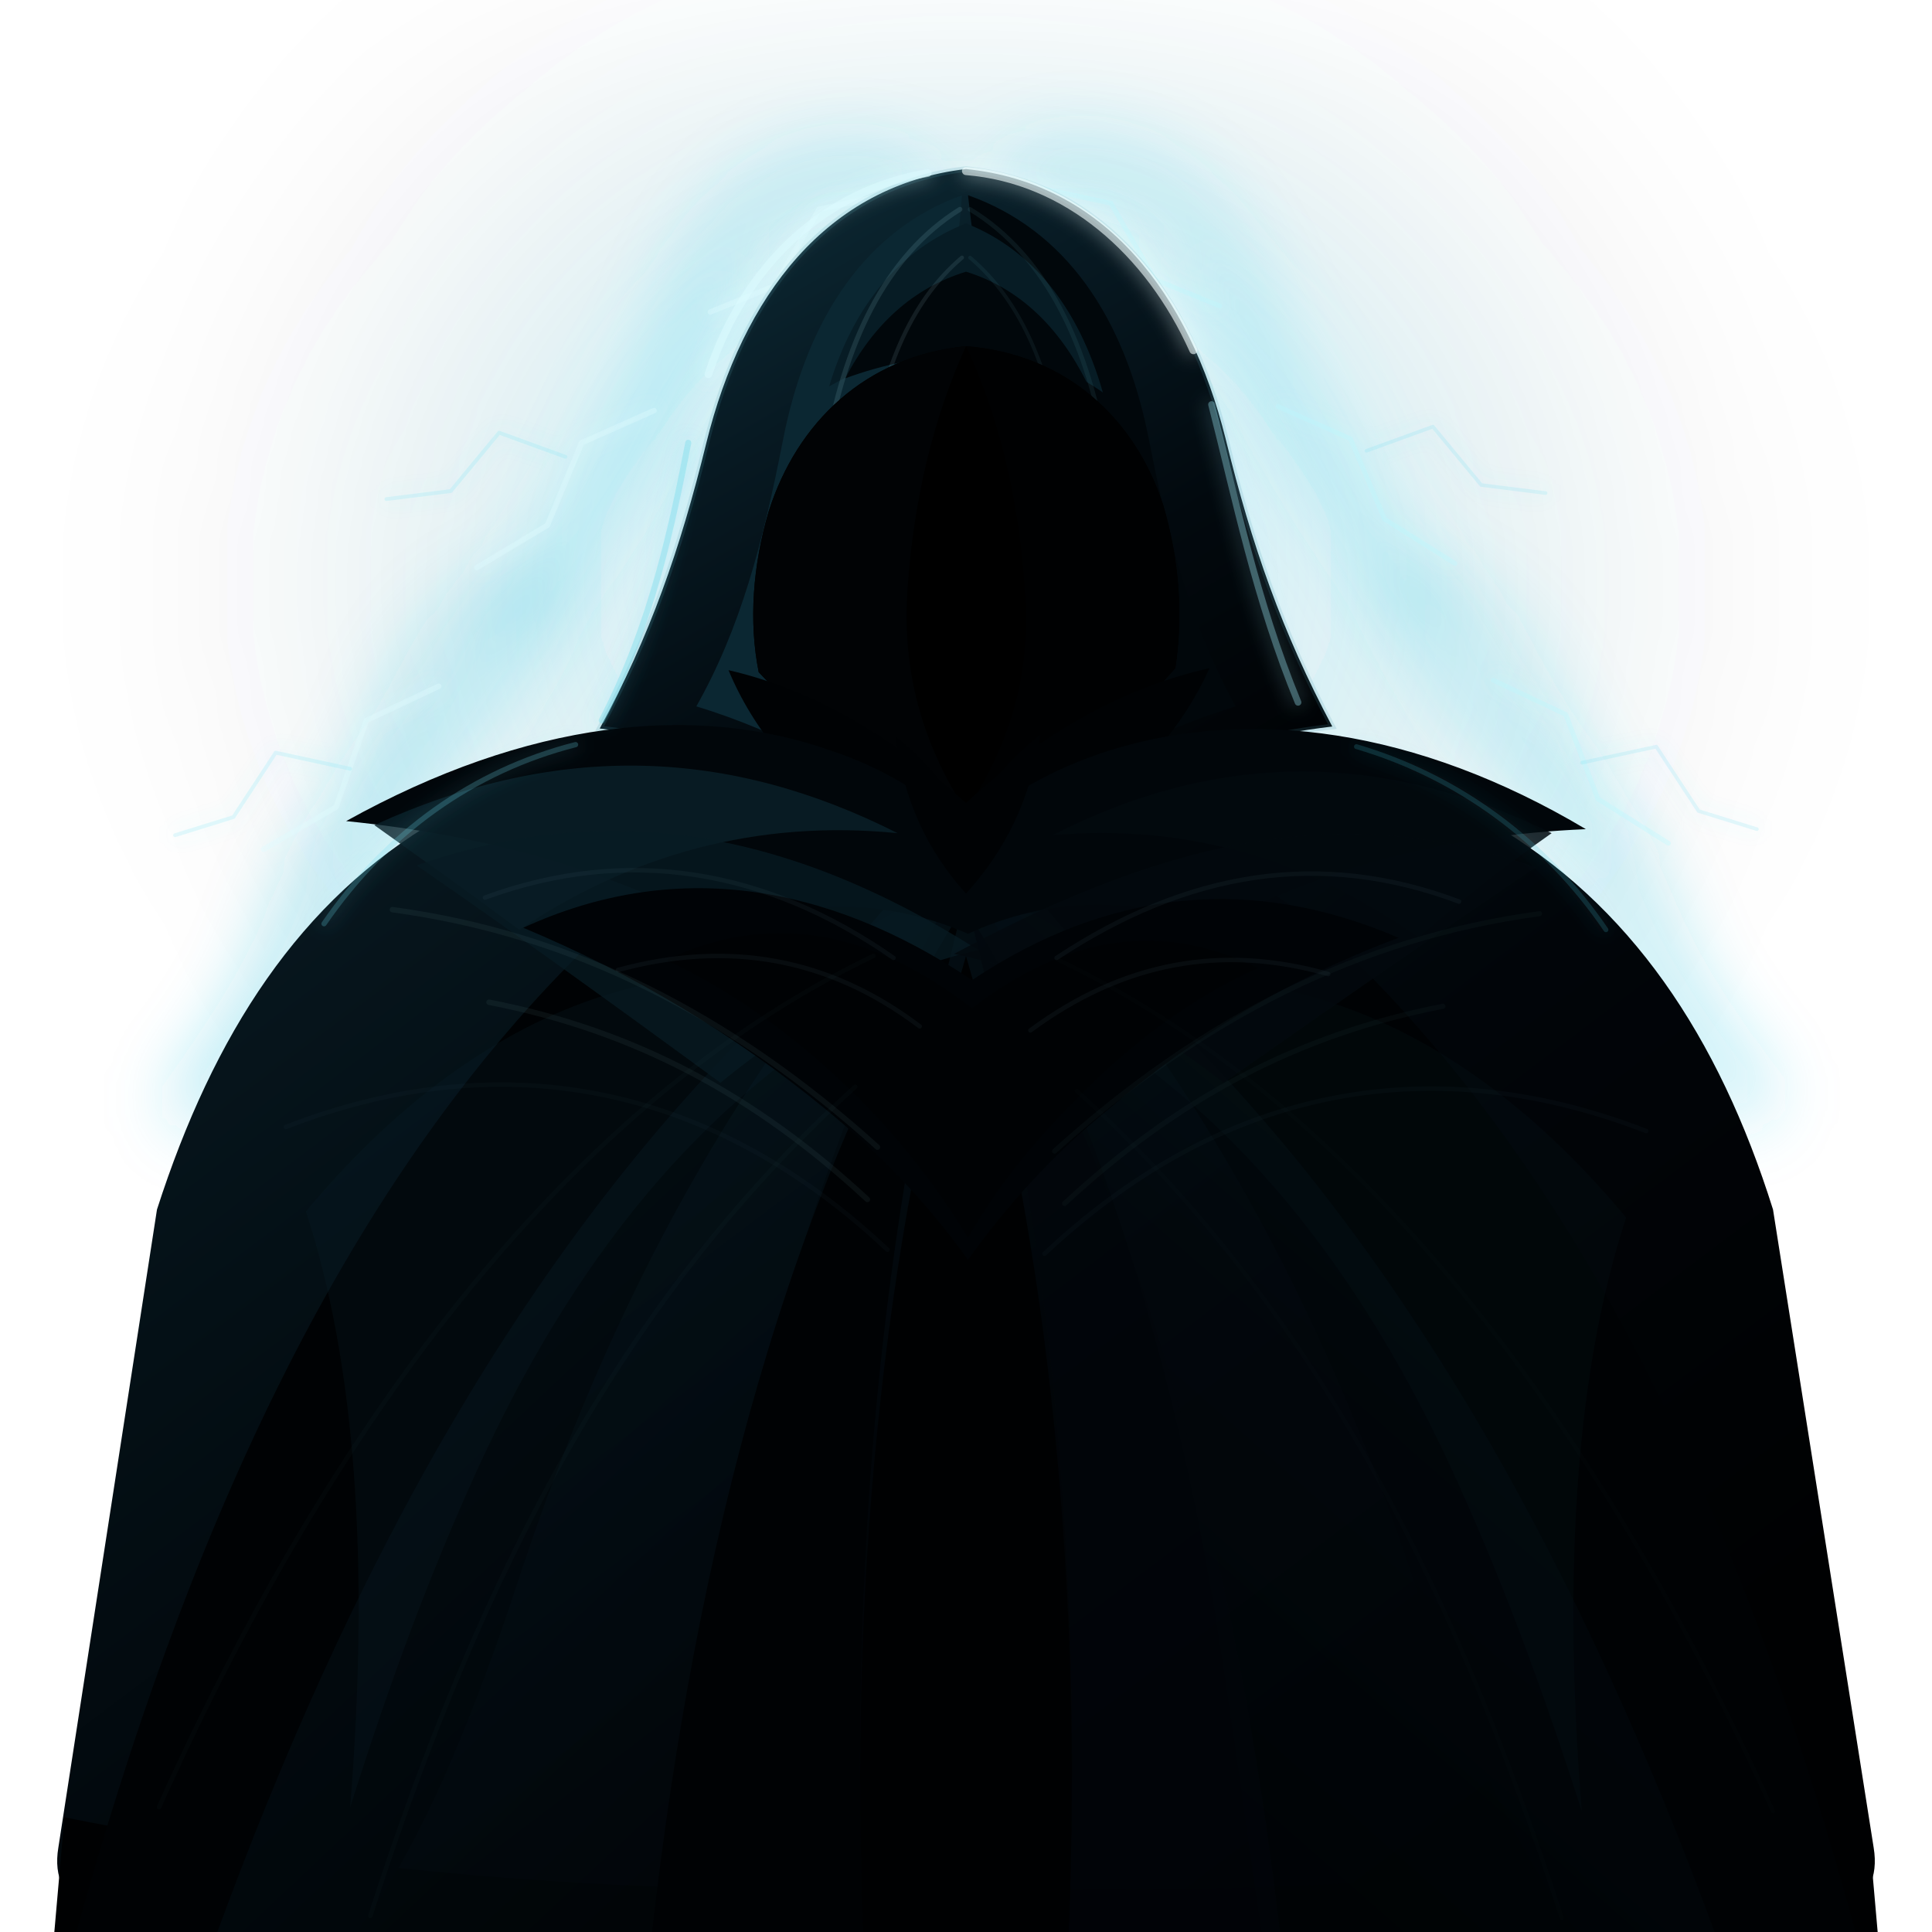
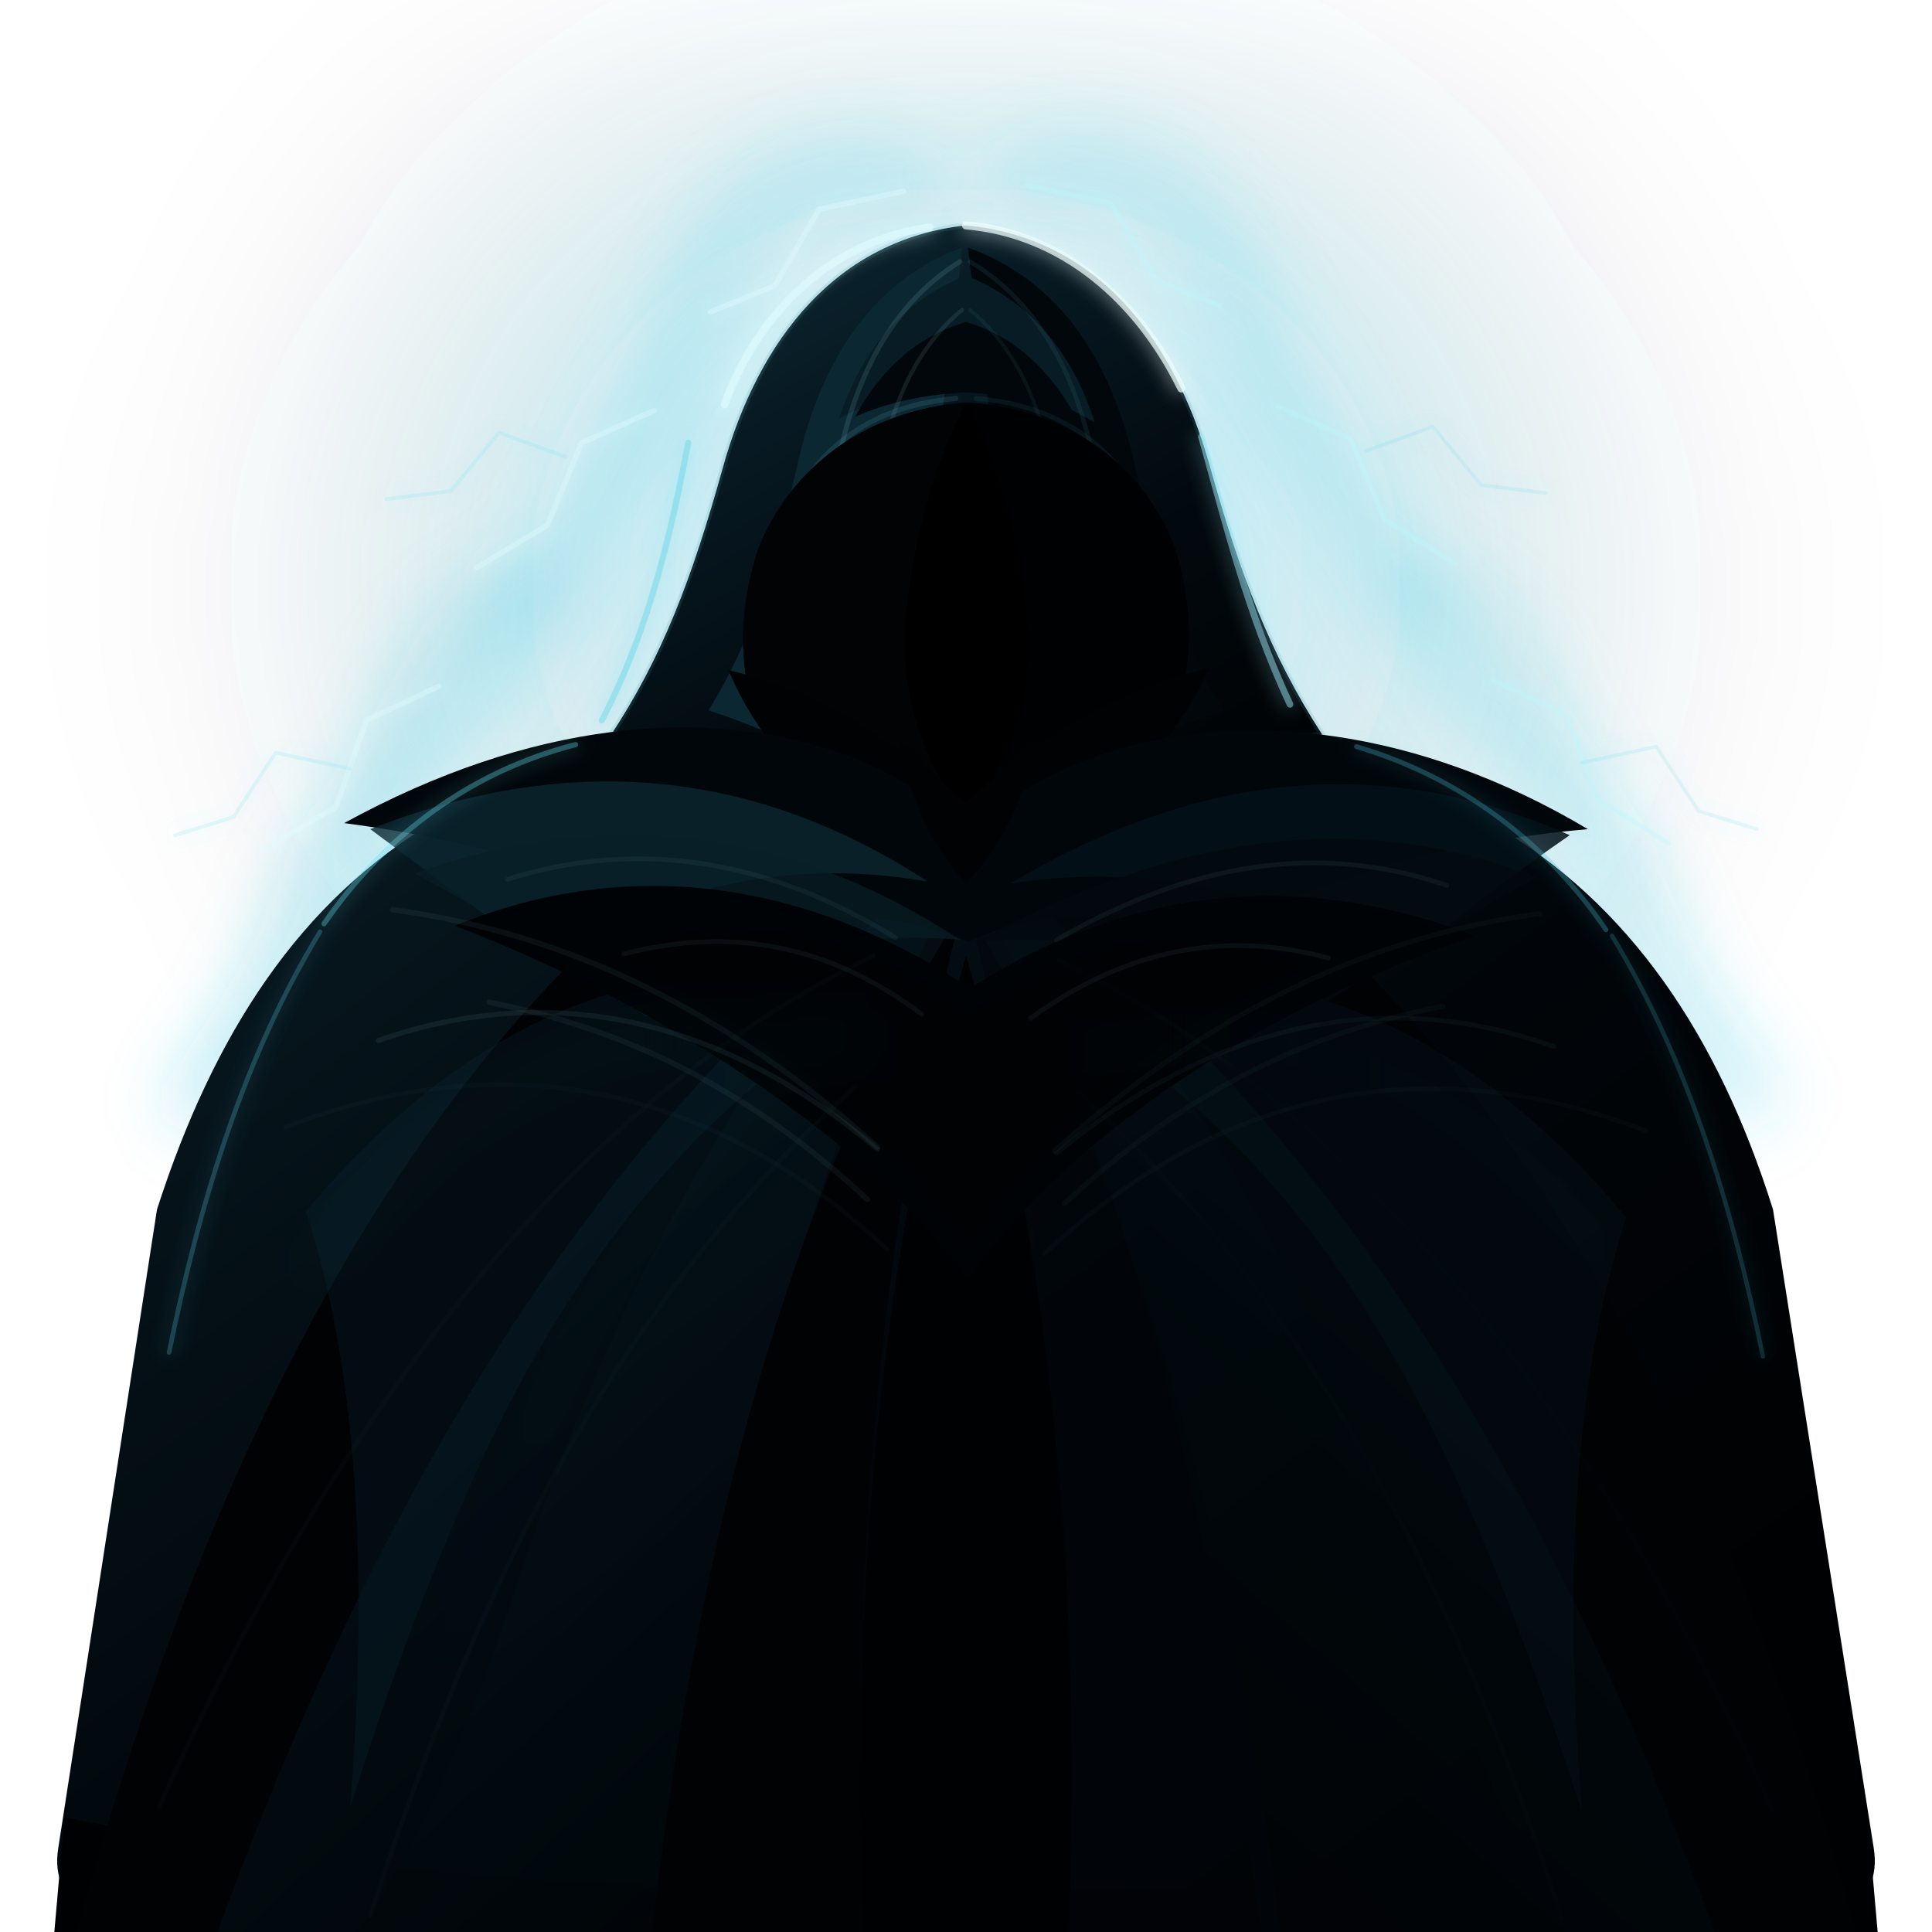
- <svg xmlns="http://www.w3.org/2000/svg" viewBox="0 0 96 96" role="img" aria-labelledby="v19-title v19-desc" data-brand-candidate="v19.6-reference-geometry-reset">
+ <svg xmlns="http://www.w3.org/2000/svg" viewBox="0 0 96 96" role="img" aria-labelledby="v19-title v19-desc" data-brand-candidate="v19.10-reference-geometry-reset">
  <defs>
    <linearGradient id="cloak" x1="22" y1="35" x2="68" y2="96" gradientUnits="userSpaceOnUse">
      <stop stop-color="#081820" />
      <stop offset=".22" stop-color="#041016" />
      <stop offset=".56" stop-color="#010509" />
      <stop offset="1" stop-color="#000102" />
    </linearGradient>
    <linearGradient id="hood" x1="38" y1="9" x2="58" y2="43" gradientUnits="userSpaceOnUse">
      <stop stop-color="#0d2a35" />
      <stop offset=".28" stop-color="#071922" />
      <stop offset=".63" stop-color="#02090e" />
      <stop offset="1" stop-color="#000204" />
    </linearGradient>
    <linearGradient id="foldL" x1="12" y1="42" x2="58" y2="91" gradientUnits="userSpaceOnUse">
      <stop stop-color="#0b2530" />
      <stop offset=".46" stop-color="#041119" />
      <stop offset="1" stop-color="#000204" />
    </linearGradient>
    <linearGradient id="foldR" x1="83" y1="42" x2="39" y2="92" gradientUnits="userSpaceOnUse">
      <stop stop-color="#081d27" />
      <stop offset=".48" stop-color="#020b11" />
      <stop offset="1" stop-color="#000204" />
    </linearGradient>
    <radialGradient id="halo" cx="0" cy="0" r="1" gradientTransform="translate(48 29) rotate(90) scale(35 39)" gradientUnits="userSpaceOnUse">
-       <stop stop-color="#68eaff" stop-opacity=".36" />
-       <stop offset=".38" stop-color="#22b7d8" stop-opacity=".18" />
+       <stop stop-color="#68eaff" stop-opacity=".5" />
+       <stop offset=".38" stop-color="#22b7d8" stop-opacity=".25" />
      <stop offset="1" stop-color="#04131b" stop-opacity="0" />
    </radialGradient>
    <filter id="wide" x="-100%" y="-100%" width="300%" height="300%">
      <feGaussianBlur stdDeviation="5.6" />
    </filter>
    <filter id="soft" x="-100%" y="-100%" width="300%" height="300%">
      <feGaussianBlur stdDeviation="1.7" />
    </filter>
    <filter id="glow" x="-120%" y="-120%" width="340%" height="340%">
      <feGaussianBlur stdDeviation=".48" result="b" />
      <feMerge>
        <feMergeNode in="b" />
        <feMergeNode in="SourceGraphic" />
      </feMerge>
    </filter>
  </defs>
  <g data-brand-atmosphere="" data-brand-depth="far" aria-hidden="true">
    <ellipse cx="48" cy="30" rx="38" ry="34" fill="url(#halo)" filter="url(#wide)" />
    <g fill="none" stroke-linecap="round" stroke-linejoin="round" filter="url(#soft)">
      <path d="M45.5 9.2C39.1 6.7 35.3 11.4 33.8 16.8C32.3 22.4 28.8 25.2 26.4 30.3C23.8 35.8 18.9 38.2 17.1 43.7C15.7 47.8 13 51.2 10.6 55.1" stroke="#36cbe9" stroke-opacity=".28" stroke-width="2.3" />
      <path d="M38.2 15.3C34.2 14.5 31.7 18.1 30.4 22C29 26.1 25.8 28.4 24.6 32.4C23.5 36.2 20.1 39 18.6 42.6" stroke="#8cefff" stroke-opacity=".24" stroke-width="1.15" />
      <path d="M27.3 29.4C23.5 29.1 20.7 32.3 19.5 36.2C18.4 40 15.2 42.3 14.2 46.1C13.5 49 11.6 52 9.2 54.7" stroke="#24b8d8" stroke-opacity=".26" stroke-width="1.75" />
      <path d="M50.7 8.8C57.1 6.5 60.6 11.2 62.3 16.5C64.1 22.1 67.6 24.8 70 30C72.7 35.7 77.4 38.1 79.4 43.5C81 47.7 83.5 50.8 86.2 54.7" stroke="#3bd1ec" stroke-opacity=".25" stroke-width="2.45" />
      <path d="M58.4 15C62.3 14.2 64.9 17.8 66.3 21.7C67.7 25.8 70.9 28 72.1 32.1C73.3 36 76.7 38.8 78.2 42.4" stroke="#a1f4ff" stroke-opacity=".2" stroke-width="1.05" />
      <path d="M69.2 29.1C73 28.8 75.7 32 77 35.9C78.2 39.8 81.4 42 82.4 45.9C83.2 48.8 85 51.7 87.5 54.4" stroke="#29bfdc" stroke-opacity=".23" stroke-width="1.6" />
    </g>
    <g fill="none" stroke-linecap="round" stroke-linejoin="round" filter="url(#glow)">
      <path d="M44.9 9.5L40.7 10.4L38.5 14.2L35.3 15.5M32.5 20.4L28.9 22L27.2 26.1L23.7 28.2M21.8 34.1L18.2 35.8L16.7 40.1L13.1 42.2" stroke="#dffcff" stroke-opacity=".38" stroke-width=".27" />
      <path d="M51 9.2L55.2 10.1L57.4 13.9L60.6 15.2M63.5 20.2L67.1 21.8L68.8 25.8L72.3 28M74.2 33.8L77.8 35.5L79.4 39.7L82.9 41.9" stroke="#b9f7ff" stroke-opacity=".32" stroke-width=".24" />
      <path d="M28.1 22.7L24.8 21.5L22.4 24.4L19.2 24.8M17.4 38.2L13.7 37.4L11.6 40.6L8.7 41.5" stroke="#70e5f8" stroke-opacity=".18" stroke-width=".19" />
      <path d="M67.9 22.4L71.2 21.2L73.6 24.1L76.8 24.5M78.6 37.9L82.3 37.1L84.4 40.3L87.3 41.2" stroke="#5bd7ed" stroke-opacity=".16" stroke-width=".18" />
    </g>
  </g>
  <g data-brand-figure="" data-brand-depth="base">
    <path data-brand-cloak="" d="M48 34.8C38.9 34.1 29.7 36.1 21.8 40.7C14.9 44.7 10.6 51.4 7.8 60.1L2.9 91.8C2.4 94.8 5.1 96 10.3 96H85.8C90.9 96 93.6 94.8 93.1 91.8L88.1 60.1C85.4 51.5 81 44.9 74.1 40.9C66.2 36.2 57.1 34.1 48 34.8Z" fill="url(#cloak)" />
    <path d="M3.2 90.3C17.1 93.1 32.2 94.3 48 93.8C63.9 94.3 79 93.1 92.8 90.3L93.3 96H2.7Z" fill="#000102" />
    <g data-brand-folds="" data-brand-depth="mid">
      <path d="M3.8 96C9.1 76.8 16.8 59.2 29 47.2C34.6 41.8 40.4 40.6 45.6 43.3C36.9 52.6 30.3 64.7 25.8 78.4C23.3 86 20.7 92.1 17.7 96Z" fill="#000204" />
-       <path d="M10.8 96C17.1 78.8 25.9 61.7 39.4 49.1C42.5 46.2 45.4 44.5 47.4 44.2C40.5 56.7 36.8 70.8 34.9 84.6C34.2 89.6 33.7 93.4 33.3 96Z" fill="url(#foldL)" opacity=".48" />
-       <path d="M15.2 60.2C23.5 50.2 33.7 46.2 43.9 49.6C35.5 54.1 29 61.8 24.1 72.2C21.3 78.2 19.2 84.1 17.4 89.8C18.4 77.4 17.6 67.5 15.2 60.2Z" fill="#0a222c" opacity=".22" />
+       <path d="M10.8 96C17.1 78.8 25.9 61.7 39.4 49.1C42.5 46.2 45.4 44.5 47.4 44.2C40.5 56.7 36.8 70.8 34.9 84.6C34.2 89.6 33.7 93.4 33.3 96Z" fill="url(#foldL)" opacity=".62" />
+       <path d="M15.2 60.2C23.5 50.2 33.7 46.2 43.9 49.6C35.5 54.1 29 61.8 24.1 72.2C21.3 78.2 19.2 84.1 17.4 89.8C18.4 77.4 17.6 67.5 15.2 60.2Z" fill="#0b2631" opacity=".3" />
      <path d="M92.2 96C87.1 77.2 79.5 59.7 67.2 47.6C61.7 42.1 55.9 40.9 50.6 43.6C59.2 52.9 65.8 65 70.3 78.7C72.8 86.3 75.4 92.1 78.4 96Z" fill="#000204" />
-       <path d="M85.2 96C79 79.2 70.2 62 56.8 49.4C53.6 46.5 50.8 44.8 48.7 44.5C55.5 57 59.2 71.1 61.1 84.9C61.8 89.8 62.3 93.5 62.7 96Z" fill="url(#foldR)" opacity=".41" />
-       <path d="M80.8 60.5C72.5 50.5 62.3 46.5 52.1 49.9C60.5 54.4 67 62.1 71.9 72.5C74.7 78.5 76.8 84.4 78.6 90C77.6 77.7 78.4 67.8 80.8 60.5Z" fill="#071923" opacity=".18" />
+       <path d="M85.2 96C79 79.2 70.2 62 56.8 49.4C53.6 46.5 50.8 44.8 48.7 44.5C55.5 57 59.2 71.1 61.1 84.9C61.8 89.8 62.3 93.5 62.7 96Z" fill="url(#foldR)" opacity=".53" />
+       <path d="M80.8 60.5C72.5 50.5 62.3 46.5 52.1 49.9C60.5 54.4 67 62.1 71.9 72.5C74.7 78.5 76.8 84.4 78.6 90C77.6 77.7 78.4 67.8 80.8 60.5Z" fill="#081d27" opacity=".25" />
      <path d="M32.4 96C34.5 77.4 39.2 58.9 47.8 45.2C43.7 61.1 42.2 78 42.9 96Z" fill="#000204" />
      <path d="M63.6 96C61.5 77.7 56.8 59.2 48.2 45.5C52.3 61.4 53.8 78.3 53.1 96Z" fill="#01060a" opacity=".58" />
      <path d="M42.9 96C42.2 79.4 43.8 61.8 48 47.5C52.2 61.8 53.8 79.4 53.1 96Z" fill="#000102" />
    </g>
-     <path data-brand-hood="" data-brand-depth="mid" d="M48 8.4C41.1 9.2 36.9 14.7 35.1 22C33.8 27.3 32.3 31.6 29.8 36.2C36.7 37 42.2 39.4 48 42.8C53.9 39.3 59.5 36.9 66.2 36.1C63.7 31.4 62.2 27.1 60.9 21.8C59.1 14.6 54.9 9.1 48 8.4Z" fill="url(#hood)" stroke="#4b97a9" stroke-opacity=".17" stroke-width=".28" />
+     <path data-brand-hood="" data-brand-depth="mid" d="M48 11.2C41.6 11.9 37.7 16.8 35.9 23.3C34.4 28.7 32.9 32.7 30.3 36.6C37 37.4 42.4 39.7 48 42.9C53.7 39.6 59.1 37.3 65.7 36.5C63.1 32.5 61.6 28.5 60.1 23.1C58.3 16.7 54.4 11.8 48 11.2Z" fill="url(#hood)" stroke="#4b97a9" stroke-opacity=".17" stroke-width=".28" />
    <g data-brand-hood-layers="" data-brand-depth="near">
-       <path d="M47.8 9.7C43.1 11.4 40.1 15.7 38.9 21.9C37.9 27 36.8 31.2 34.6 35.1C38.9 36.4 42.4 38.5 46.5 41C45.3 34.2 45.4 27.6 46.3 21.4C47 16.8 47.6 12.4 47.8 9.7Z" fill="#0b2732" />
-       <path d="M48.1 9.7C52.9 11.4 55.9 15.7 57.1 21.9C58.1 27 59.2 31.1 61.4 35.1C57.1 36.4 53.6 38.5 49.5 41C50.7 34.1 50.6 27.5 49.7 21.3C49 16.7 48.4 12.4 48.1 9.7Z" fill="#01070b" />
-       <path d="M48 11.1C44.7 12.4 42.4 15.2 41.2 19.2C43.3 18 45.6 17.3 48 17.1C50.5 17.3 52.8 18.1 54.8 19.5C53.6 15.3 51.3 12.4 48 11.1Z" fill="#071c25" />
-       <path d="M48 13.5C45.4 14.3 43.4 16.1 42 18.8C43.9 18.1 45.9 17.7 48 17.6C50.2 17.7 52.2 18.2 54 19C52.6 16.2 50.6 14.3 48 13.5Z" fill="#01070b" />
+       <path d="M47.8 12.3C43.5 13.9 40.8 17.7 39.6 23.2C38.5 28 37.4 31.8 35.2 35.3C39.3 36.6 42.7 38.6 46.5 41.1C45.4 34.9 45.5 29 46.4 23.4C47 19.2 47.6 15 47.8 12.3Z" fill="#0b2732" />
+       <path d="M48.1 12.3C52.5 13.9 55.2 17.7 56.4 23.2C57.5 28 58.6 31.8 60.8 35.3C56.7 36.6 53.3 38.6 49.5 41.1C50.6 34.9 50.5 29 49.6 23.4C49 19.2 48.4 15 48.1 12.3Z" fill="#01070b" />
+       <path d="M48 13.7C44.9 14.9 42.8 17.4 41.7 20.8C43.5 19.8 45.6 19.2 48 19C50.4 19.2 52.6 19.9 54.4 21C53.3 17.5 51.1 14.9 48 13.7Z" fill="#071c25" />
+       <path d="M48 16C45.6 16.7 43.8 18.3 42.5 20.7C44.1 20 45.9 19.6 48 19.5C50.1 19.6 51.9 20.1 53.5 20.8C52.2 18.4 50.4 16.7 48 16Z" fill="#01070b" />
    </g>
    <g data-brand-hood-seams="" data-brand-depth="near" fill="none" stroke-linecap="round">
-       <path d="M47.7 10.4C44 12.7 41.9 17.1 41 22.7C40.4 26.5 39.6 30.2 38.2 33.7" stroke="#9dd9e5" stroke-opacity=".13" stroke-width=".24" />
-       <path d="M48.2 10.4C52 12.7 54.1 17.2 55 22.7C55.6 26.4 56.4 30.1 57.8 33.6" stroke="#5caab8" stroke-opacity=".1" stroke-width=".22" />
-       <path d="M47.8 12.8C45.2 15 43.7 18.6 43.1 23.5" stroke="#bdebf2" stroke-opacity=".1" stroke-width=".2" />
-       <path d="M48.2 12.8C50.8 15 52.3 18.6 52.9 23.4" stroke="#72bbc8" stroke-opacity=".075" stroke-width=".18" />
+       <path d="M47.7 13C44.3 15.1 42.3 18.9 41.5 23.8C40.9 27.4 40.1 30.8 38.7 34" stroke="#9dd9e5" stroke-opacity=".13" stroke-width=".24" />
+       <path d="M48.2 13C51.7 15.1 53.7 18.9 54.5 23.8C55.1 27.4 55.9 30.8 57.3 34" stroke="#5caab8" stroke-opacity=".1" stroke-width=".22" />
+       <path d="M47.8 15.4C45.5 17.3 44.1 20.3 43.5 24.5" stroke="#bdebf2" stroke-opacity=".1" stroke-width=".2" />
+       <path d="M48.2 15.4C50.5 17.3 51.9 20.3 52.5 24.5" stroke="#72bbc8" stroke-opacity=".075" stroke-width=".18" />
    </g>
-     <path data-brand-face-void="" data-brand-depth="deep" d="M48 17.2C43 17.7 39.6 21 38.2 25.4C37.4 28.1 37.2 30.9 37.7 33.4C40.3 36.2 43.7 38.6 48 40.3C52.4 38.5 55.8 36.2 58.4 33.2C58.8 30.6 58.6 27.8 57.8 25.1C56.4 20.8 53 17.6 48 17.2Z" fill="#000" />
+     <g data-brand-inner-rim="" data-brand-depth="near-light" fill="none" stroke-linecap="round">
+       <path d="M39.3 25.2C40.8 21.9 43.8 20.1 47.5 19.8" stroke="#5ba6b6" stroke-opacity=".16" stroke-width=".25" />
+       <path d="M48.5 19.8C52.3 20.1 55.2 21.9 56.8 25.1" stroke="#427f8e" stroke-opacity=".12" stroke-width=".23" />
+     </g>
+     <path data-brand-face-void="" data-brand-depth="deep" d="M48 20C42.9 20.4 39.3 23.3 37.7 27.2C36.9 29.6 36.7 32.1 37.2 34.3C40 36.9 43.6 39 48 40.7C52.5 38.9 56.1 36.8 58.8 34.1C59.3 31.8 59.1 29.4 58.3 27C56.7 23.1 53.1 20.3 48 20Z" fill="#000" />
    <g data-brand-face-depth="" data-brand-depth="deep">
-       <path d="M48 17.2C43 17.7 39.6 21 38.2 25.4C37.4 28.1 37.2 30.9 37.7 33.4C40.3 36.2 43.7 38.6 48 40.3C45.8 36.9 44.8 33.3 45.1 29.2C45.4 24.8 46.4 20.7 48 17.2Z" fill="#010305" />
-       <path d="M48 17.2C53 17.6 56.4 20.8 57.8 25.1C58.6 27.8 58.8 30.6 58.4 33.2C55.8 36.2 52.4 38.5 48 40.3C50.3 36.8 51.3 33.2 50.9 29C50.6 24.7 49.6 20.6 48 17.2Z" fill="#000102" />
+       <path d="M48 20C42.9 20.4 39.3 23.3 37.7 27.2C36.9 29.6 36.7 32.1 37.2 34.3C40 36.9 43.6 39 48 40.7C45.7 37.5 44.7 34.3 45 30.7C45.4 26.7 46.4 23.1 48 20Z" fill="#010305" />
+       <path d="M48 20C53.1 20.3 56.7 23.1 58.3 27C59.1 29.4 59.3 31.8 58.8 34.1C56.1 36.8 52.5 38.9 48 40.7C50.4 37.4 51.4 34.2 51 30.6C50.6 26.6 49.6 23 48 20Z" fill="#000102" />
    </g>
    <path data-brand-neck-shadow="" d="M36.2 33.3C40.1 34.2 44 36.3 48 39.9C52 36.2 56.1 34.1 60.1 33.2C58.8 36.1 56.5 38.8 53.1 41.2C50.9 42.8 49.3 44.4 48 46.2C46.7 44.4 45.1 42.8 42.9 41.3C39.6 38.9 37.4 36.2 36.2 33.3Z" fill="#000204" />
    <g data-brand-collar="" data-brand-depth="near">
-       <path d="M17.2 40.8C26.2 35.8 34.5 34.9 41.3 37.3C44 38.2 46.2 39.6 48 41.3C50 39.5 52.3 38.2 55.1 37.3C62.1 35.1 70.4 36.2 78.8 41.2C71.9 41.5 65.8 43.1 60.3 46C56.1 44.5 52 44.6 48.1 46.4C44.2 44.7 40.1 44.6 35.8 46.2C30.3 43.2 24.1 41.5 17.2 40.8Z" fill="#01060a" />
-       <path d="M18.6 41C27.8 36.8 36.3 37.2 44.6 41.4C37.6 40.7 31.3 42.5 25.8 46.2C23.1 44.2 20.7 42.5 18.6 41Z" fill="#0a2028" opacity=".82" />
-       <path d="M77.1 41.4C68.5 37.2 60.3 37.4 52.3 41.5C59.1 40.9 65.1 42.8 70.5 46.6C72.9 44.5 75.1 42.8 77.1 41.4Z" fill="#02090e" opacity=".86" />
-       <path d="M20.7 43C30.2 39.7 39.1 41.2 48.6 47.2C44 48.3 39.8 50.5 35.8 53.8C30.2 49.7 25.2 46.1 20.7 43Z" fill="#071b23" opacity=".72" />
-       <path d="M76.3 43.1C67.3 39.9 58.7 41.3 47.4 47.4C52.2 48.4 56.6 50.5 60.8 53.8C66.5 49.8 71.7 46.2 76.3 43.1Z" fill="#02090e" opacity=".82" />
-       <path d="M26 46.1C33.4 42.7 41 43.8 48.3 48.7C55.2 44.1 62.3 43.5 69.5 46.6C64.1 48.6 59.3 51.5 55.1 55.1C52.4 57.3 50.1 59.8 48.1 62.6C46.1 59.8 43.7 57.3 41 55.1C36.5 51.4 31.5 48.4 26 46.1Z" fill="#000306" />
-       <path d="M33.1 47.7C38 45.4 43 46 48.3 50.1C53.1 46.4 57.8 45.8 62.5 48.1C59.2 49.6 56.2 51.8 53.4 54.7C51.2 56.9 49.4 59.2 48.1 61.5C46.7 59.2 44.9 56.8 42.7 54.6C39.7 51.6 36.5 49.3 33.1 47.7Z" fill="#000204" />
-       <path data-brand-throat="" d="M44.5 36.6C45.8 37.6 47 39 48 40.6C49.1 39 50.3 37.6 51.7 36.5C51.2 39.7 50 42.2 48 44.4C46.1 42.3 44.9 39.8 44.5 36.6Z" fill="#000204" />
-       <path d="M24.1 44.6C31.2 42 38.1 43.2 44.4 47.6M72.5 44.8C65.6 42.2 59 43.3 52.5 47.6M30.7 48.2C36.2 46.7 41.2 47.6 45.7 51M66 48.4C60.7 46.9 55.8 47.8 51.2 51.2" fill="none" stroke="#83b4bd" stroke-opacity=".06" stroke-width=".22" stroke-linecap="round" />
+       <path d="M17.1 40.9C26.4 35.8 35 35.1 41.7 37.4C44.3 38.3 46.4 39.6 48.1 41.4C50 39.6 52.3 38.3 55 37.4C61.9 35.2 70.5 36.2 78.9 41.2C72 41.8 65.6 43.6 59.8 46.8C55.7 45.1 51.8 45.1 48.1 46.8C44.4 45.2 40.4 45.2 36.2 47C30.4 43.7 24 41.8 17.1 40.9Z" fill="#01060a" />
+       <path d="M18.4 41.2C28.2 37.4 37.3 38.1 46.1 43.8C39.2 42.6 32.9 44.1 27 47.7C23.7 45.1 20.8 43 18.4 41.2Z" fill="#0b2630" opacity=".82" />
+       <path d="M78 41.5C68.9 37.5 59.8 38.2 50.2 43.9C57.2 42.8 63.6 44.4 69.4 48C72.7 45.4 75.5 43.2 78 41.5Z" fill="#031018" opacity=".86" />
+       <path d="M20.6 43.4C30 40 39.2 41.1 47.7 46.7C42.2 46.2 37 47.5 32.1 50.5C28 47.7 24.2 45.3 20.6 43.4Z" fill="#081e27" opacity=".7" />
+       <path d="M76.4 43.6C67.6 40.2 58.7 41.3 48.5 46.8C54.2 46.3 59.5 47.7 64.4 50.8C68.7 47.9 72.7 45.5 76.4 43.6Z" fill="#02090e" opacity=".8" />
+       <path d="M22.6 46C31.2 42.5 40 43.7 48.2 49.1C56.2 44 64.6 43.2 73.3 46.5C66.6 48.8 60.5 52 55.2 56.2C52.4 58.4 50 60.9 48.1 63.5C46.1 60.8 43.6 58.4 40.7 56.1C35.1 51.8 29.1 48.5 22.6 46Z" fill="#000306" />
+       <path d="M30.2 47.5C36.3 45.2 42.2 46.1 48.2 50.5C53.8 46.5 59.3 45.8 64.8 48C60.8 49.7 57.2 52 54.1 55C51.6 57.3 49.6 59.8 48.1 62.2C46.5 59.7 44.5 57.3 41.9 54.9C38.4 51.8 34.5 49.3 30.2 47.5Z" fill="#000204" />
+       <path d="M25.2 43.7C31.8 41.6 38.4 42.8 44.5 46.6M71.9 44C65.5 41.8 59.1 42.9 52.5 46.7M31 47.4C36.4 46 41.3 47 45.8 50.4M66 47.6C60.8 46.2 55.9 47.2 51.2 50.6" fill="none" stroke="#8abdc7" stroke-opacity=".07" stroke-width=".23" stroke-linecap="round" />
+       <path data-brand-throat="" d="M44.7 36.7C45.9 37.7 47 39 48 40.5C49 39 50.2 37.7 51.5 36.6C51 39.5 49.9 41.9 48 43.9C46.2 41.9 45.1 39.5 44.7 36.7Z" fill="#000204" />
    </g>
    <g data-brand-upper-folds="" data-brand-depth="mid" fill="none" stroke-linecap="round">
      <path d="M19.5 45.2C28.4 46.4 36.3 50.4 43.6 57M24.3 49.8C31.5 51.2 37.5 54.4 43.1 59.6" stroke="#8ab9c2" stroke-opacity=".07" stroke-width=".27" />
      <path d="M76.5 45.4C67.6 46.6 59.7 50.6 52.4 57.2M71.7 50C64.5 51.4 58.5 54.6 52.9 59.8" stroke="#5c9099" stroke-opacity=".052" stroke-width=".25" />
      <path d="M14.2 56C25.3 51.7 35.6 54.1 44.1 62.1M81.8 56.2C70.7 51.9 60.4 54.3 51.9 62.3" stroke="#3c6e78" stroke-opacity=".05" stroke-width=".22" />
+       <path d="M18.8 51.7C27.7 48.6 36.1 50.8 43.6 57.1" stroke="#8ac4cf" stroke-opacity=".085" stroke-width=".25" />
+       <path d="M77.2 52C68.5 48.9 60.2 51 52.5 57.3" stroke="#5a96a2" stroke-opacity=".06" stroke-width=".23" />
    </g>
    <g data-brand-rim-light="" data-brand-depth="near-light" fill="none" stroke-linecap="round" filter="url(#glow)">
-       <path d="M29.9 35.8C32.4 31 33.4 26.1 34.2 22" stroke="#62d6e9" stroke-opacity=".31" stroke-width=".3" />
-       <path d="M35.2 18.6C37 13.1 41.1 9.4 46.1 8.6" stroke="#ddfbff" stroke-opacity=".53" stroke-width=".38" />
-       <path d="M48 8.5C53 8.9 57.1 12.5 59.3 17.4" stroke="#f2ffff" stroke-opacity=".6" stroke-width=".4" />
-       <path d="M60.2 20.1C61.4 24.8 62.4 29.8 64.5 34.9" stroke="#9be9f7" stroke-opacity=".35" stroke-width=".33" />
-       <path d="M28.6 37C23.5 38.3 19.2 41.4 16.1 45.9" stroke="#66dcef" stroke-opacity=".23" stroke-width=".26" />
-       <path d="M67.4 37.1C72.5 38.6 76.8 41.8 79.8 46.2" stroke="#42c3da" stroke-opacity=".18" stroke-width=".24" />
+       <path d="M29.9 35.8C32.4 31 33.4 26.1 34.2 22" stroke="#62d6e9" stroke-opacity=".43" stroke-width=".3" />
+       <path d="M36 20.1C37.8 15.2 41.6 11.9 46.2 11.3" stroke="#ddfbff" stroke-opacity=".66" stroke-width=".38" />
+       <path d="M48 11.2C52.7 11.6 56.5 14.8 58.7 19.3" stroke="#f2ffff" stroke-opacity=".72" stroke-width=".4" />
+       <path d="M59.7 21.7C60.9 26 62 30.5 64.1 35" stroke="#9be9f7" stroke-opacity=".48" stroke-width=".33" />
+       <path d="M28.6 37C23.5 38.3 19.2 41.4 16.1 45.9" stroke="#66dcef" stroke-opacity=".34" stroke-width=".26" />
+       <path d="M67.4 37.1C72.5 38.6 76.8 41.8 79.8 46.2" stroke="#42c3da" stroke-opacity=".29" stroke-width=".24" />
+       <path d="M15.9 46.3C12.2 52.4 10 59.4 8.4 67.2" stroke="#55cee4" stroke-opacity=".25" stroke-width=".23" />
+       <path d="M80.1 46.5C83.8 52.6 86 59.6 87.6 67.4" stroke="#38b9d2" stroke-opacity=".21" stroke-width=".22" />
+     </g>
+     <g data-brand-cloth-highlights="" data-brand-depth="mid" fill="none" stroke-linecap="round" filter="url(#soft)">
+       <path d="M15.7 63.2C23.4 52.9 33.2 48.8 43.2 52.5" stroke="#4d93a2" stroke-opacity=".12" stroke-width=".58" />
+       <path d="M22.4 82.4C27.2 66.8 34.1 55.3 43.8 49.4" stroke="#376f7c" stroke-opacity=".095" stroke-width=".48" />
+       <path d="M80.3 63.5C72.6 53.2 62.8 49.1 52.8 52.8" stroke="#326e7d" stroke-opacity=".095" stroke-width=".52" />
+       <path d="M73.6 82.7C68.8 67.1 61.9 55.6 52.2 49.7" stroke="#285c69" stroke-opacity=".07" stroke-width=".44" />
    </g>
    <g data-brand-texture="" data-brand-depth="mid" fill="none" stroke-linecap="round">
      <path d="M7.9 89.8C17.3 68.9 29.4 54.2 43.4 47.5M18.4 95.2C24 77.8 31.2 64.2 42.5 54" stroke="#65a4af" stroke-opacity=".025" stroke-width=".22" />
      <path d="M88.1 90C78.7 69.1 66.6 54.4 52.6 47.7M77.6 95.3C72 78 64.8 64.4 53.5 54.2" stroke="#477983" stroke-opacity=".018" stroke-width=".2" />
    </g>
  </g>
</svg>
